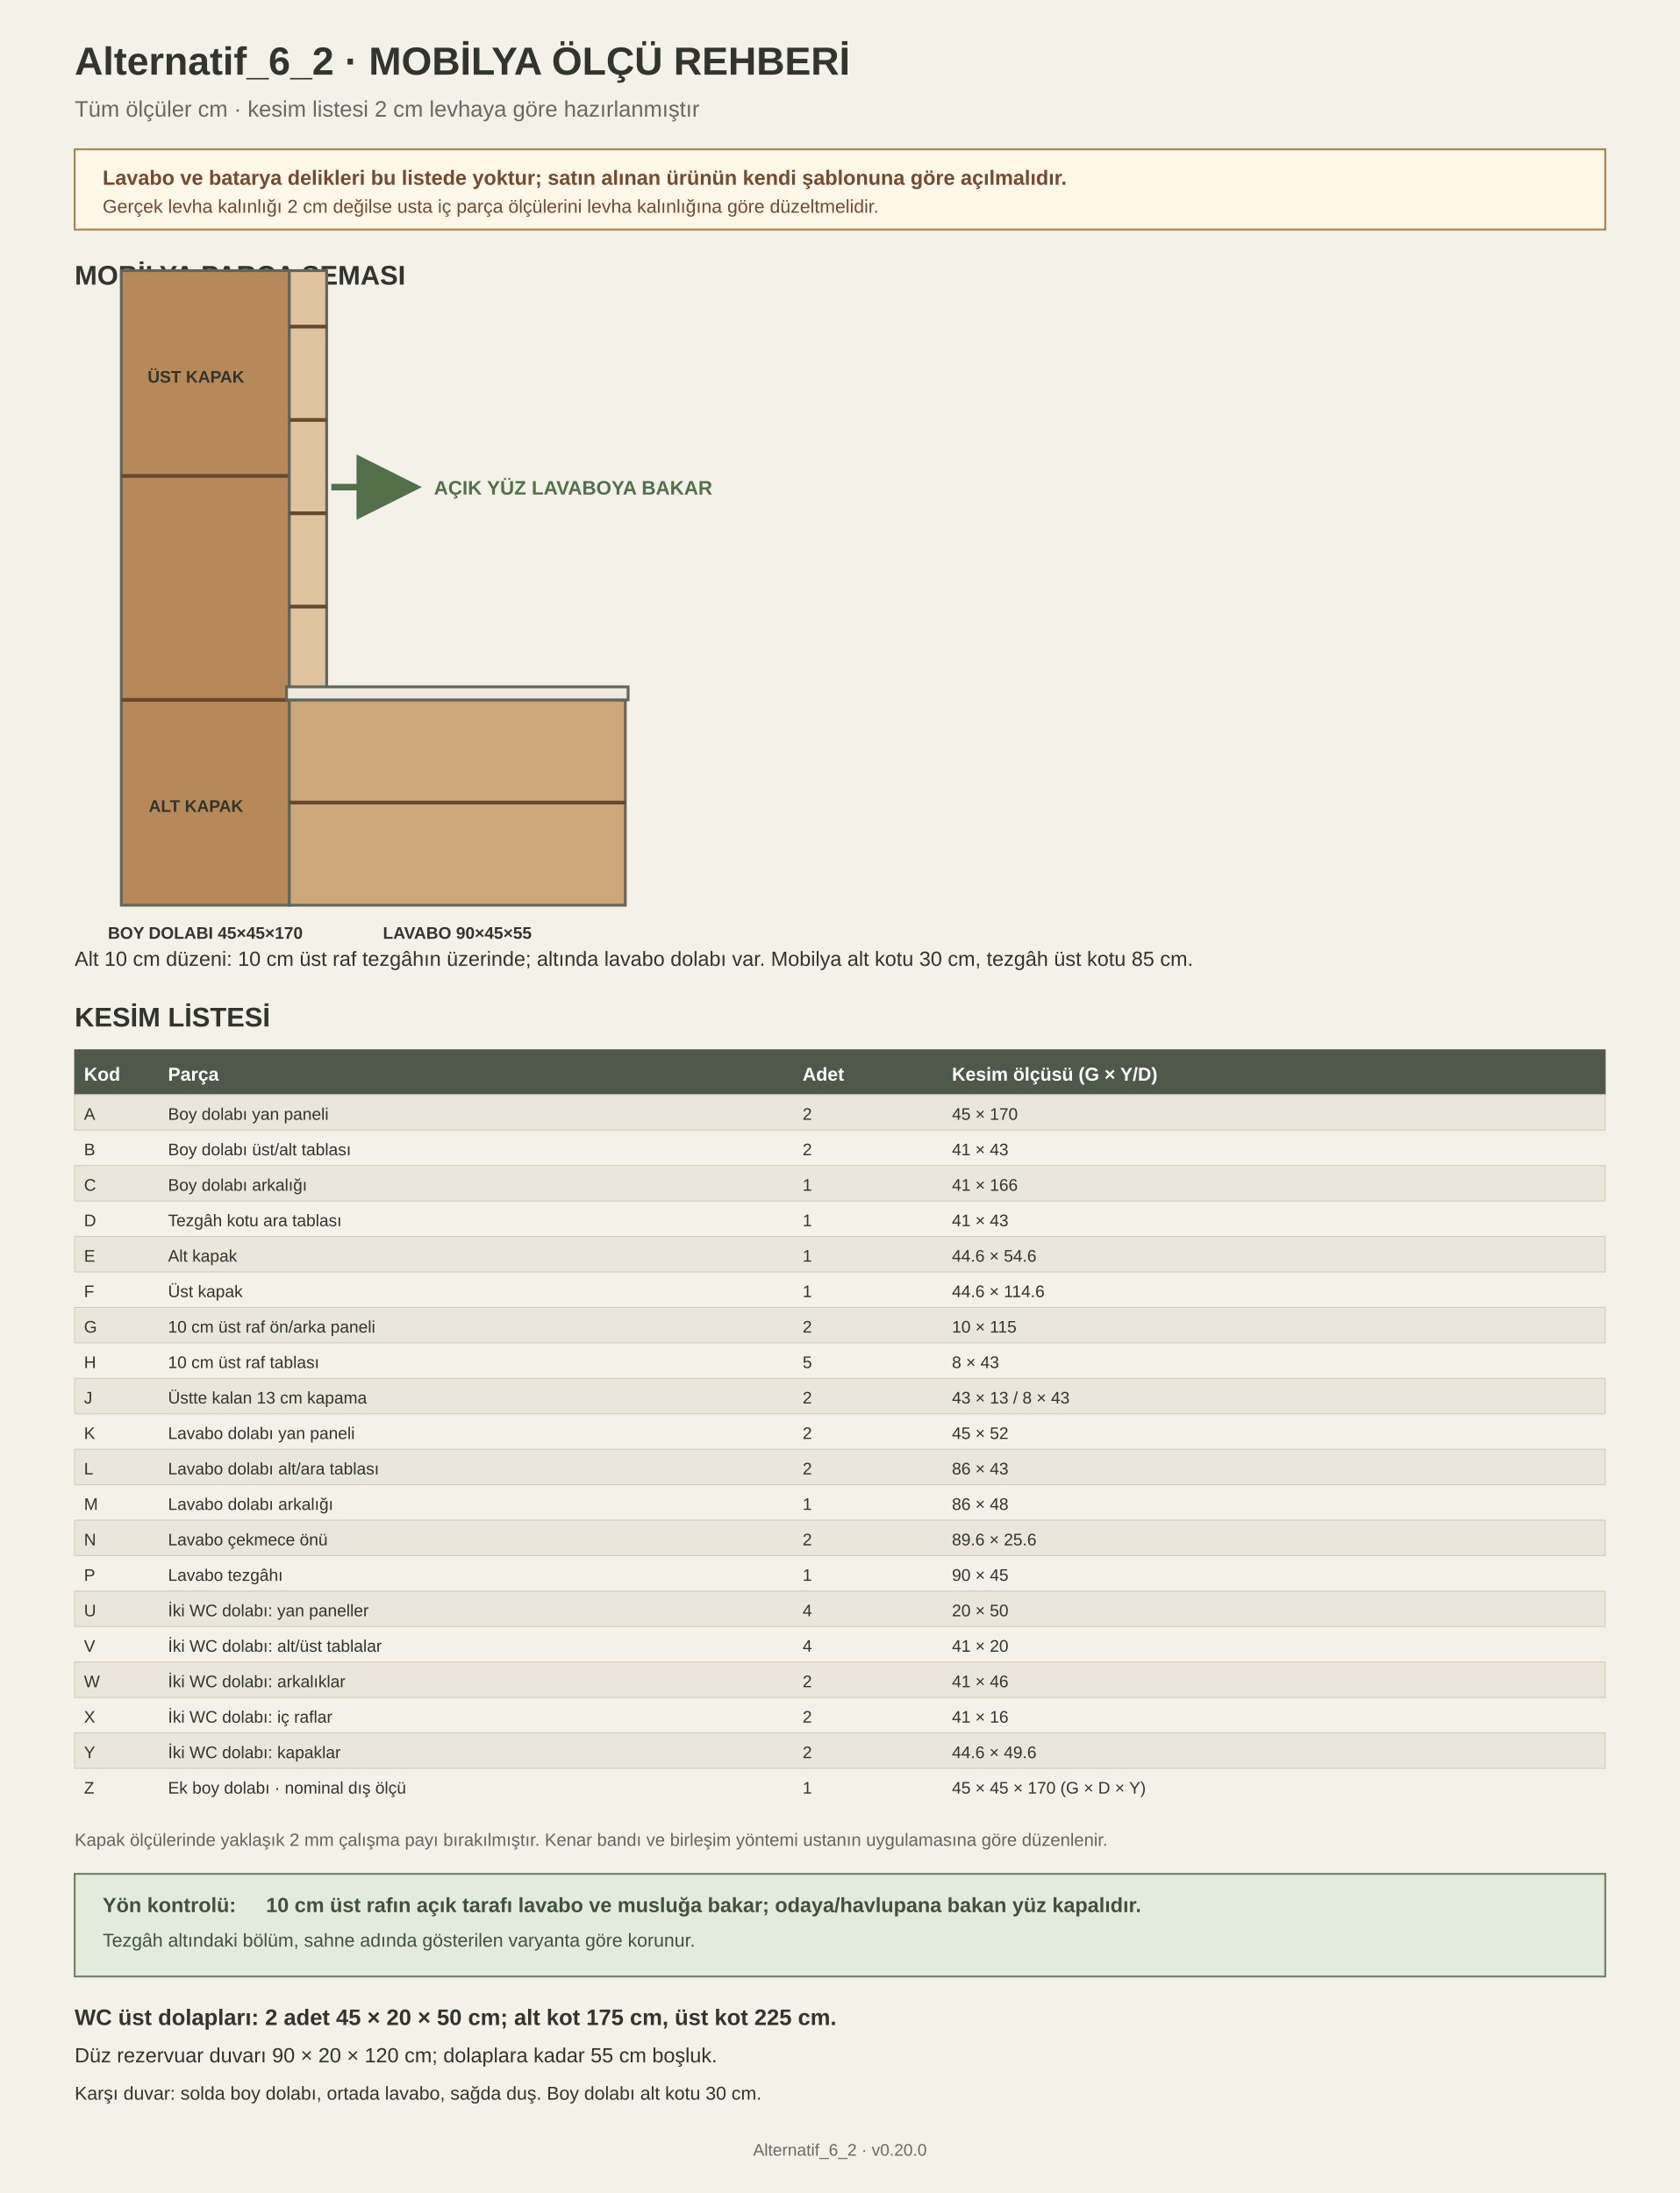
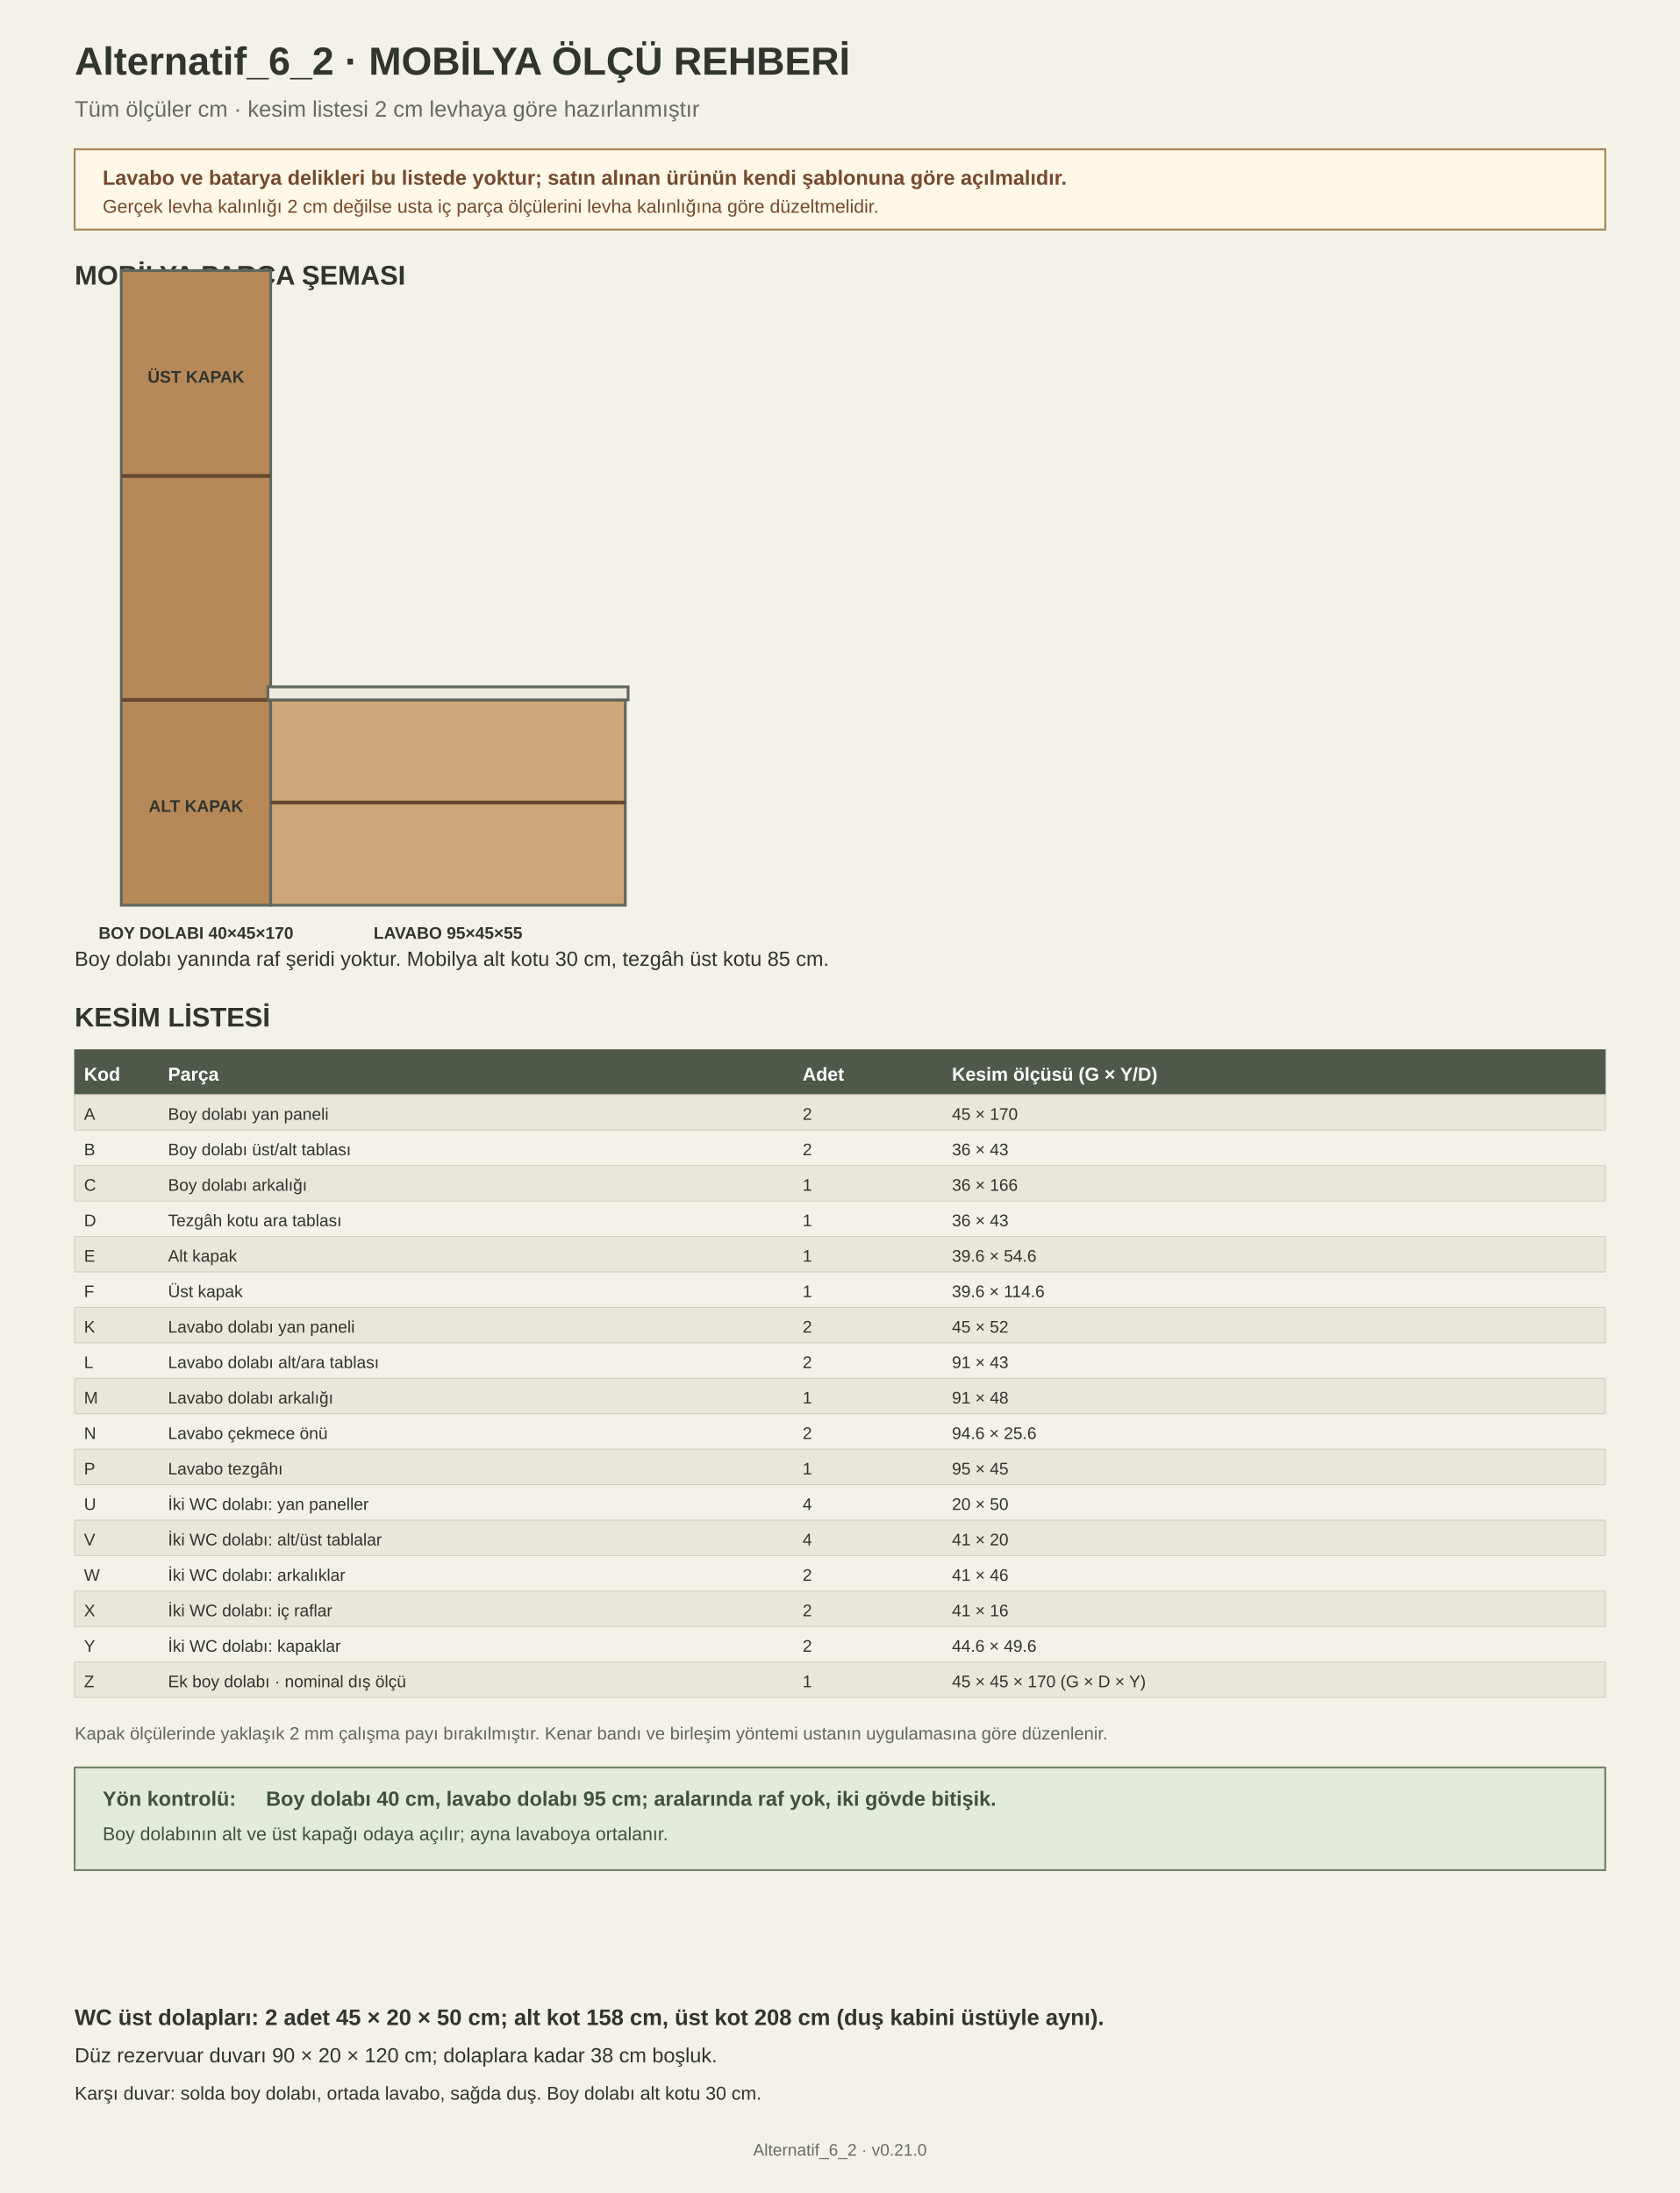
<svg xmlns="http://www.w3.org/2000/svg" width="1800" height="2350" viewBox="0 0 1800 2350">
  <defs>
    <marker id="green-arrow" markerWidth="10" markerHeight="10" refX="9" refY="5" orient="auto">
      <path d="M0 0L10 5L0 10Z" fill="#52704a" />
    </marker>
  </defs>
  <rect width="1800" height="2350" fill="#f4f1e9" />
  <text x="80" y="80" font-family="Arial,sans-serif" font-size="42" font-weight="700" text-anchor="start" fill="#30352e">Alternatif_6_2 · MOBİLYA ÖLÇÜ REHBERİ</text>
  <text x="80" y="125" font-family="Arial,sans-serif" font-size="24" font-weight="400" text-anchor="start" fill="#666b61">Tüm ölçüler cm · kesim listesi 2 cm levhaya göre hazırlanmıştır</text>
  <rect x="80" y="160" width="1640" height="86" fill="#fff7e7" stroke="#a4854d" stroke-width="2" />
  <text x="110" y="198" font-family="Arial,sans-serif" font-size="22" font-weight="700" text-anchor="start" fill="#754a2f">Lavabo ve batarya delikleri bu listede yoktur; satın alınan ürünün kendi şablonuna göre açılmalıdır.</text>
  <text x="110" y="228" font-family="Arial,sans-serif" font-size="20" font-weight="400" text-anchor="start" fill="#754a2f">Gerçek levha kalınlığı 2 cm değilse usta iç parça ölçülerini levha kalınlığına göre düzeltmelidir.</text>
  <text x="80" y="305" font-family="Arial,sans-serif" font-size="29" font-weight="700" text-anchor="start" fill="#30352e">MOBİLYA PARÇA ŞEMASI</text>
-   <rect x="130" y="290.0" width="180.0" height="680.0" fill="#b78959" stroke="#60675a" stroke-width="3" />
-   <line x1="130" y1="510.0" x2="310.0" y2="510.0" stroke="#65482f" stroke-width="4" />
-   <line x1="130" y1="750.0" x2="310.0" y2="750.0" stroke="#65482f" stroke-width="4" />
+   <rect x="130" y="290.0" width="160.0" height="680.0" fill="#b78959" stroke="#60675a" stroke-width="3" />
+   <line x1="130" y1="510.0" x2="290.0" y2="510.0" stroke="#65482f" stroke-width="4" />
+   <line x1="130" y1="750.0" x2="290.0" y2="750.0" stroke="#65482f" stroke-width="4" />
  <text x="210" y="410.0" font-family="Arial,sans-serif" font-size="18" font-weight="700" text-anchor="middle" fill="#30352e">ÜST KAPAK</text>
  <text x="210" y="870.0" font-family="Arial,sans-serif" font-size="18" font-weight="700" text-anchor="middle" fill="#30352e">ALT KAPAK</text>
-   <rect x="310.0" y="290.0" width="40.0" height="460.0" fill="#dfc39e" stroke="#60675a" stroke-width="3" />
-   <line x1="310.0" y1="650.0" x2="350.0" y2="650.0" stroke="#65482f" stroke-width="4" />
-   <line x1="310.0" y1="550.0" x2="350.0" y2="550.0" stroke="#65482f" stroke-width="4" />
-   <line x1="310.0" y1="450.0" x2="350.0" y2="450.0" stroke="#65482f" stroke-width="4" />
-   <line x1="310.0" y1="350.0" x2="350.0" y2="350.0" stroke="#65482f" stroke-width="4" />
-   <line x1="355.0" y1="522.0" x2="445.0" y2="522.0" stroke="#52704a" stroke-width="7" marker-end="url(#green-arrow)" />
-   <text x="465.0" y="530.0" font-family="Arial,sans-serif" font-size="21" font-weight="700" text-anchor="start" fill="#52704a">AÇIK YÜZ LAVABOYA BAKAR</text>
-   <rect x="310.0" y="750.0" width="360.0" height="220.0" fill="#cda777" stroke="#60675a" stroke-width="3" />
-   <line x1="310.0" y1="860.0" x2="670.0" y2="860.0" stroke="#65482f" stroke-width="4" />
-   <rect x="307.0" y="736.0" width="366.0" height="14" fill="#eee9df" stroke="#60675a" stroke-width="3" />
-   <text x="490.0" y="1006" font-family="Arial,sans-serif" font-size="18" font-weight="700" text-anchor="middle" fill="#30352e">LAVABO 90×45×55</text>
-   <text x="220.0" y="1006" font-family="Arial,sans-serif" font-size="18" font-weight="700" text-anchor="middle" fill="#30352e">BOY DOLABI 45×45×170</text>
-   <text x="80" y="1035" font-family="Arial,sans-serif" font-size="22" font-weight="400" text-anchor="start" fill="#30352e">Alt 10 cm düzeni: 10 cm üst raf tezgâhın üzerinde; altında lavabo dolabı var. Mobilya alt kotu 30 cm, tezgâh üst kotu 85 cm.</text>
+   <rect x="290.0" y="750.0" width="380.0" height="220.0" fill="#cda777" stroke="#60675a" stroke-width="3" />
+   <line x1="290.0" y1="860.0" x2="670.0" y2="860.0" stroke="#65482f" stroke-width="4" />
+   <rect x="287.0" y="736.0" width="386.0" height="14" fill="#eee9df" stroke="#60675a" stroke-width="3" />
+   <text x="480.0" y="1006" font-family="Arial,sans-serif" font-size="18" font-weight="700" text-anchor="middle" fill="#30352e">LAVABO 95×45×55</text>
+   <text x="210.0" y="1006" font-family="Arial,sans-serif" font-size="18" font-weight="700" text-anchor="middle" fill="#30352e">BOY DOLABI 40×45×170</text>
+   <text x="80" y="1035" font-family="Arial,sans-serif" font-size="22" font-weight="400" text-anchor="start" fill="#30352e">Boy dolabı yanında raf şeridi yoktur. Mobilya alt kotu 30 cm, tezgâh üst kotu 85 cm.</text>
  <text x="80" y="1100" font-family="Arial,sans-serif" font-size="29" font-weight="700" text-anchor="start" fill="#30352e">KESİM LİSTESİ</text>
  <rect x="80" y="1125" width="1640" height="48" fill="#4f594a" stroke="#4f594a" stroke-width="1" />
  <text x="90" y="1158" font-family="Arial,sans-serif" font-size="20" font-weight="700" text-anchor="start" fill="#fff">Kod</text>
  <text x="180" y="1158" font-family="Arial,sans-serif" font-size="20" font-weight="700" text-anchor="start" fill="#fff">Parça</text>
  <text x="860" y="1158" font-family="Arial,sans-serif" font-size="20" font-weight="700" text-anchor="start" fill="#fff">Adet</text>
  <text x="1020" y="1158" font-family="Arial,sans-serif" font-size="20" font-weight="700" text-anchor="start" fill="#fff">Kesim ölçüsü (G × Y/D)</text>
  <rect x="80" y="1173" width="1640" height="38" fill="#ebe6da" stroke="#d2cbbc" stroke-width="1" />
  <text x="90" y="1200" font-family="Arial,sans-serif" font-size="18" font-weight="400" text-anchor="start" fill="#30352e">A</text>
  <text x="180" y="1200" font-family="Arial,sans-serif" font-size="18" font-weight="400" text-anchor="start" fill="#30352e">Boy dolabı yan paneli</text>
  <text x="860" y="1200" font-family="Arial,sans-serif" font-size="18" font-weight="400" text-anchor="start" fill="#30352e">2</text>
  <text x="1020" y="1200" font-family="Arial,sans-serif" font-size="18" font-weight="400" text-anchor="start" fill="#30352e">45 × 170</text>
  <text x="90" y="1238" font-family="Arial,sans-serif" font-size="18" font-weight="400" text-anchor="start" fill="#30352e">B</text>
  <text x="180" y="1238" font-family="Arial,sans-serif" font-size="18" font-weight="400" text-anchor="start" fill="#30352e">Boy dolabı üst/alt tablası</text>
  <text x="860" y="1238" font-family="Arial,sans-serif" font-size="18" font-weight="400" text-anchor="start" fill="#30352e">2</text>
-   <text x="1020" y="1238" font-family="Arial,sans-serif" font-size="18" font-weight="400" text-anchor="start" fill="#30352e">41 × 43</text>
+   <text x="1020" y="1238" font-family="Arial,sans-serif" font-size="18" font-weight="400" text-anchor="start" fill="#30352e">36 × 43</text>
  <rect x="80" y="1249" width="1640" height="38" fill="#ebe6da" stroke="#d2cbbc" stroke-width="1" />
  <text x="90" y="1276" font-family="Arial,sans-serif" font-size="18" font-weight="400" text-anchor="start" fill="#30352e">C</text>
  <text x="180" y="1276" font-family="Arial,sans-serif" font-size="18" font-weight="400" text-anchor="start" fill="#30352e">Boy dolabı arkalığı</text>
  <text x="860" y="1276" font-family="Arial,sans-serif" font-size="18" font-weight="400" text-anchor="start" fill="#30352e">1</text>
-   <text x="1020" y="1276" font-family="Arial,sans-serif" font-size="18" font-weight="400" text-anchor="start" fill="#30352e">41 × 166</text>
+   <text x="1020" y="1276" font-family="Arial,sans-serif" font-size="18" font-weight="400" text-anchor="start" fill="#30352e">36 × 166</text>
  <text x="90" y="1314" font-family="Arial,sans-serif" font-size="18" font-weight="400" text-anchor="start" fill="#30352e">D</text>
  <text x="180" y="1314" font-family="Arial,sans-serif" font-size="18" font-weight="400" text-anchor="start" fill="#30352e">Tezgâh kotu ara tablası</text>
  <text x="860" y="1314" font-family="Arial,sans-serif" font-size="18" font-weight="400" text-anchor="start" fill="#30352e">1</text>
-   <text x="1020" y="1314" font-family="Arial,sans-serif" font-size="18" font-weight="400" text-anchor="start" fill="#30352e">41 × 43</text>
+   <text x="1020" y="1314" font-family="Arial,sans-serif" font-size="18" font-weight="400" text-anchor="start" fill="#30352e">36 × 43</text>
  <rect x="80" y="1325" width="1640" height="38" fill="#ebe6da" stroke="#d2cbbc" stroke-width="1" />
  <text x="90" y="1352" font-family="Arial,sans-serif" font-size="18" font-weight="400" text-anchor="start" fill="#30352e">E</text>
  <text x="180" y="1352" font-family="Arial,sans-serif" font-size="18" font-weight="400" text-anchor="start" fill="#30352e">Alt kapak</text>
  <text x="860" y="1352" font-family="Arial,sans-serif" font-size="18" font-weight="400" text-anchor="start" fill="#30352e">1</text>
-   <text x="1020" y="1352" font-family="Arial,sans-serif" font-size="18" font-weight="400" text-anchor="start" fill="#30352e">44.6 × 54.6</text>
+   <text x="1020" y="1352" font-family="Arial,sans-serif" font-size="18" font-weight="400" text-anchor="start" fill="#30352e">39.6 × 54.6</text>
  <text x="90" y="1390" font-family="Arial,sans-serif" font-size="18" font-weight="400" text-anchor="start" fill="#30352e">F</text>
  <text x="180" y="1390" font-family="Arial,sans-serif" font-size="18" font-weight="400" text-anchor="start" fill="#30352e">Üst kapak</text>
  <text x="860" y="1390" font-family="Arial,sans-serif" font-size="18" font-weight="400" text-anchor="start" fill="#30352e">1</text>
-   <text x="1020" y="1390" font-family="Arial,sans-serif" font-size="18" font-weight="400" text-anchor="start" fill="#30352e">44.6 × 114.6</text>
+   <text x="1020" y="1390" font-family="Arial,sans-serif" font-size="18" font-weight="400" text-anchor="start" fill="#30352e">39.6 × 114.6</text>
  <rect x="80" y="1401" width="1640" height="38" fill="#ebe6da" stroke="#d2cbbc" stroke-width="1" />
-   <text x="90" y="1428" font-family="Arial,sans-serif" font-size="18" font-weight="400" text-anchor="start" fill="#30352e">G</text>
-   <text x="180" y="1428" font-family="Arial,sans-serif" font-size="18" font-weight="400" text-anchor="start" fill="#30352e">10 cm üst raf ön/arka paneli</text>
+   <text x="90" y="1428" font-family="Arial,sans-serif" font-size="18" font-weight="400" text-anchor="start" fill="#30352e">K</text>
+   <text x="180" y="1428" font-family="Arial,sans-serif" font-size="18" font-weight="400" text-anchor="start" fill="#30352e">Lavabo dolabı yan paneli</text>
  <text x="860" y="1428" font-family="Arial,sans-serif" font-size="18" font-weight="400" text-anchor="start" fill="#30352e">2</text>
-   <text x="1020" y="1428" font-family="Arial,sans-serif" font-size="18" font-weight="400" text-anchor="start" fill="#30352e">10 × 115</text>
-   <text x="90" y="1466" font-family="Arial,sans-serif" font-size="18" font-weight="400" text-anchor="start" fill="#30352e">H</text>
-   <text x="180" y="1466" font-family="Arial,sans-serif" font-size="18" font-weight="400" text-anchor="start" fill="#30352e">10 cm üst raf tablası</text>
-   <text x="860" y="1466" font-family="Arial,sans-serif" font-size="18" font-weight="400" text-anchor="start" fill="#30352e">5</text>
-   <text x="1020" y="1466" font-family="Arial,sans-serif" font-size="18" font-weight="400" text-anchor="start" fill="#30352e">8 × 43</text>
+   <text x="1020" y="1428" font-family="Arial,sans-serif" font-size="18" font-weight="400" text-anchor="start" fill="#30352e">45 × 52</text>
+   <text x="90" y="1466" font-family="Arial,sans-serif" font-size="18" font-weight="400" text-anchor="start" fill="#30352e">L</text>
+   <text x="180" y="1466" font-family="Arial,sans-serif" font-size="18" font-weight="400" text-anchor="start" fill="#30352e">Lavabo dolabı alt/ara tablası</text>
+   <text x="860" y="1466" font-family="Arial,sans-serif" font-size="18" font-weight="400" text-anchor="start" fill="#30352e">2</text>
+   <text x="1020" y="1466" font-family="Arial,sans-serif" font-size="18" font-weight="400" text-anchor="start" fill="#30352e">91 × 43</text>
  <rect x="80" y="1477" width="1640" height="38" fill="#ebe6da" stroke="#d2cbbc" stroke-width="1" />
-   <text x="90" y="1504" font-family="Arial,sans-serif" font-size="18" font-weight="400" text-anchor="start" fill="#30352e">J</text>
-   <text x="180" y="1504" font-family="Arial,sans-serif" font-size="18" font-weight="400" text-anchor="start" fill="#30352e">Üstte kalan 13 cm kapama</text>
-   <text x="860" y="1504" font-family="Arial,sans-serif" font-size="18" font-weight="400" text-anchor="start" fill="#30352e">2</text>
-   <text x="1020" y="1504" font-family="Arial,sans-serif" font-size="18" font-weight="400" text-anchor="start" fill="#30352e">43 × 13 / 8 × 43</text>
-   <text x="90" y="1542" font-family="Arial,sans-serif" font-size="18" font-weight="400" text-anchor="start" fill="#30352e">K</text>
-   <text x="180" y="1542" font-family="Arial,sans-serif" font-size="18" font-weight="400" text-anchor="start" fill="#30352e">Lavabo dolabı yan paneli</text>
+   <text x="90" y="1504" font-family="Arial,sans-serif" font-size="18" font-weight="400" text-anchor="start" fill="#30352e">M</text>
+   <text x="180" y="1504" font-family="Arial,sans-serif" font-size="18" font-weight="400" text-anchor="start" fill="#30352e">Lavabo dolabı arkalığı</text>
+   <text x="860" y="1504" font-family="Arial,sans-serif" font-size="18" font-weight="400" text-anchor="start" fill="#30352e">1</text>
+   <text x="1020" y="1504" font-family="Arial,sans-serif" font-size="18" font-weight="400" text-anchor="start" fill="#30352e">91 × 48</text>
+   <text x="90" y="1542" font-family="Arial,sans-serif" font-size="18" font-weight="400" text-anchor="start" fill="#30352e">N</text>
+   <text x="180" y="1542" font-family="Arial,sans-serif" font-size="18" font-weight="400" text-anchor="start" fill="#30352e">Lavabo çekmece önü</text>
  <text x="860" y="1542" font-family="Arial,sans-serif" font-size="18" font-weight="400" text-anchor="start" fill="#30352e">2</text>
-   <text x="1020" y="1542" font-family="Arial,sans-serif" font-size="18" font-weight="400" text-anchor="start" fill="#30352e">45 × 52</text>
+   <text x="1020" y="1542" font-family="Arial,sans-serif" font-size="18" font-weight="400" text-anchor="start" fill="#30352e">94.6 × 25.6</text>
  <rect x="80" y="1553" width="1640" height="38" fill="#ebe6da" stroke="#d2cbbc" stroke-width="1" />
-   <text x="90" y="1580" font-family="Arial,sans-serif" font-size="18" font-weight="400" text-anchor="start" fill="#30352e">L</text>
-   <text x="180" y="1580" font-family="Arial,sans-serif" font-size="18" font-weight="400" text-anchor="start" fill="#30352e">Lavabo dolabı alt/ara tablası</text>
-   <text x="860" y="1580" font-family="Arial,sans-serif" font-size="18" font-weight="400" text-anchor="start" fill="#30352e">2</text>
-   <text x="1020" y="1580" font-family="Arial,sans-serif" font-size="18" font-weight="400" text-anchor="start" fill="#30352e">86 × 43</text>
-   <text x="90" y="1618" font-family="Arial,sans-serif" font-size="18" font-weight="400" text-anchor="start" fill="#30352e">M</text>
-   <text x="180" y="1618" font-family="Arial,sans-serif" font-size="18" font-weight="400" text-anchor="start" fill="#30352e">Lavabo dolabı arkalığı</text>
-   <text x="860" y="1618" font-family="Arial,sans-serif" font-size="18" font-weight="400" text-anchor="start" fill="#30352e">1</text>
-   <text x="1020" y="1618" font-family="Arial,sans-serif" font-size="18" font-weight="400" text-anchor="start" fill="#30352e">86 × 48</text>
+   <text x="90" y="1580" font-family="Arial,sans-serif" font-size="18" font-weight="400" text-anchor="start" fill="#30352e">P</text>
+   <text x="180" y="1580" font-family="Arial,sans-serif" font-size="18" font-weight="400" text-anchor="start" fill="#30352e">Lavabo tezgâhı</text>
+   <text x="860" y="1580" font-family="Arial,sans-serif" font-size="18" font-weight="400" text-anchor="start" fill="#30352e">1</text>
+   <text x="1020" y="1580" font-family="Arial,sans-serif" font-size="18" font-weight="400" text-anchor="start" fill="#30352e">95 × 45</text>
+   <text x="90" y="1618" font-family="Arial,sans-serif" font-size="18" font-weight="400" text-anchor="start" fill="#30352e">U</text>
+   <text x="180" y="1618" font-family="Arial,sans-serif" font-size="18" font-weight="400" text-anchor="start" fill="#30352e">İki WC dolabı: yan paneller</text>
+   <text x="860" y="1618" font-family="Arial,sans-serif" font-size="18" font-weight="400" text-anchor="start" fill="#30352e">4</text>
+   <text x="1020" y="1618" font-family="Arial,sans-serif" font-size="18" font-weight="400" text-anchor="start" fill="#30352e">20 × 50</text>
  <rect x="80" y="1629" width="1640" height="38" fill="#ebe6da" stroke="#d2cbbc" stroke-width="1" />
-   <text x="90" y="1656" font-family="Arial,sans-serif" font-size="18" font-weight="400" text-anchor="start" fill="#30352e">N</text>
-   <text x="180" y="1656" font-family="Arial,sans-serif" font-size="18" font-weight="400" text-anchor="start" fill="#30352e">Lavabo çekmece önü</text>
-   <text x="860" y="1656" font-family="Arial,sans-serif" font-size="18" font-weight="400" text-anchor="start" fill="#30352e">2</text>
-   <text x="1020" y="1656" font-family="Arial,sans-serif" font-size="18" font-weight="400" text-anchor="start" fill="#30352e">89.6 × 25.6</text>
-   <text x="90" y="1694" font-family="Arial,sans-serif" font-size="18" font-weight="400" text-anchor="start" fill="#30352e">P</text>
-   <text x="180" y="1694" font-family="Arial,sans-serif" font-size="18" font-weight="400" text-anchor="start" fill="#30352e">Lavabo tezgâhı</text>
-   <text x="860" y="1694" font-family="Arial,sans-serif" font-size="18" font-weight="400" text-anchor="start" fill="#30352e">1</text>
-   <text x="1020" y="1694" font-family="Arial,sans-serif" font-size="18" font-weight="400" text-anchor="start" fill="#30352e">90 × 45</text>
+   <text x="90" y="1656" font-family="Arial,sans-serif" font-size="18" font-weight="400" text-anchor="start" fill="#30352e">V</text>
+   <text x="180" y="1656" font-family="Arial,sans-serif" font-size="18" font-weight="400" text-anchor="start" fill="#30352e">İki WC dolabı: alt/üst tablalar</text>
+   <text x="860" y="1656" font-family="Arial,sans-serif" font-size="18" font-weight="400" text-anchor="start" fill="#30352e">4</text>
+   <text x="1020" y="1656" font-family="Arial,sans-serif" font-size="18" font-weight="400" text-anchor="start" fill="#30352e">41 × 20</text>
+   <text x="90" y="1694" font-family="Arial,sans-serif" font-size="18" font-weight="400" text-anchor="start" fill="#30352e">W</text>
+   <text x="180" y="1694" font-family="Arial,sans-serif" font-size="18" font-weight="400" text-anchor="start" fill="#30352e">İki WC dolabı: arkalıklar</text>
+   <text x="860" y="1694" font-family="Arial,sans-serif" font-size="18" font-weight="400" text-anchor="start" fill="#30352e">2</text>
+   <text x="1020" y="1694" font-family="Arial,sans-serif" font-size="18" font-weight="400" text-anchor="start" fill="#30352e">41 × 46</text>
  <rect x="80" y="1705" width="1640" height="38" fill="#ebe6da" stroke="#d2cbbc" stroke-width="1" />
-   <text x="90" y="1732" font-family="Arial,sans-serif" font-size="18" font-weight="400" text-anchor="start" fill="#30352e">U</text>
-   <text x="180" y="1732" font-family="Arial,sans-serif" font-size="18" font-weight="400" text-anchor="start" fill="#30352e">İki WC dolabı: yan paneller</text>
-   <text x="860" y="1732" font-family="Arial,sans-serif" font-size="18" font-weight="400" text-anchor="start" fill="#30352e">4</text>
-   <text x="1020" y="1732" font-family="Arial,sans-serif" font-size="18" font-weight="400" text-anchor="start" fill="#30352e">20 × 50</text>
-   <text x="90" y="1770" font-family="Arial,sans-serif" font-size="18" font-weight="400" text-anchor="start" fill="#30352e">V</text>
-   <text x="180" y="1770" font-family="Arial,sans-serif" font-size="18" font-weight="400" text-anchor="start" fill="#30352e">İki WC dolabı: alt/üst tablalar</text>
-   <text x="860" y="1770" font-family="Arial,sans-serif" font-size="18" font-weight="400" text-anchor="start" fill="#30352e">4</text>
-   <text x="1020" y="1770" font-family="Arial,sans-serif" font-size="18" font-weight="400" text-anchor="start" fill="#30352e">41 × 20</text>
+   <text x="90" y="1732" font-family="Arial,sans-serif" font-size="18" font-weight="400" text-anchor="start" fill="#30352e">X</text>
+   <text x="180" y="1732" font-family="Arial,sans-serif" font-size="18" font-weight="400" text-anchor="start" fill="#30352e">İki WC dolabı: iç raflar</text>
+   <text x="860" y="1732" font-family="Arial,sans-serif" font-size="18" font-weight="400" text-anchor="start" fill="#30352e">2</text>
+   <text x="1020" y="1732" font-family="Arial,sans-serif" font-size="18" font-weight="400" text-anchor="start" fill="#30352e">41 × 16</text>
+   <text x="90" y="1770" font-family="Arial,sans-serif" font-size="18" font-weight="400" text-anchor="start" fill="#30352e">Y</text>
+   <text x="180" y="1770" font-family="Arial,sans-serif" font-size="18" font-weight="400" text-anchor="start" fill="#30352e">İki WC dolabı: kapaklar</text>
+   <text x="860" y="1770" font-family="Arial,sans-serif" font-size="18" font-weight="400" text-anchor="start" fill="#30352e">2</text>
+   <text x="1020" y="1770" font-family="Arial,sans-serif" font-size="18" font-weight="400" text-anchor="start" fill="#30352e">44.6 × 49.6</text>
  <rect x="80" y="1781" width="1640" height="38" fill="#ebe6da" stroke="#d2cbbc" stroke-width="1" />
-   <text x="90" y="1808" font-family="Arial,sans-serif" font-size="18" font-weight="400" text-anchor="start" fill="#30352e">W</text>
-   <text x="180" y="1808" font-family="Arial,sans-serif" font-size="18" font-weight="400" text-anchor="start" fill="#30352e">İki WC dolabı: arkalıklar</text>
-   <text x="860" y="1808" font-family="Arial,sans-serif" font-size="18" font-weight="400" text-anchor="start" fill="#30352e">2</text>
-   <text x="1020" y="1808" font-family="Arial,sans-serif" font-size="18" font-weight="400" text-anchor="start" fill="#30352e">41 × 46</text>
-   <text x="90" y="1846" font-family="Arial,sans-serif" font-size="18" font-weight="400" text-anchor="start" fill="#30352e">X</text>
-   <text x="180" y="1846" font-family="Arial,sans-serif" font-size="18" font-weight="400" text-anchor="start" fill="#30352e">İki WC dolabı: iç raflar</text>
-   <text x="860" y="1846" font-family="Arial,sans-serif" font-size="18" font-weight="400" text-anchor="start" fill="#30352e">2</text>
-   <text x="1020" y="1846" font-family="Arial,sans-serif" font-size="18" font-weight="400" text-anchor="start" fill="#30352e">41 × 16</text>
-   <rect x="80" y="1857" width="1640" height="38" fill="#ebe6da" stroke="#d2cbbc" stroke-width="1" />
-   <text x="90" y="1884" font-family="Arial,sans-serif" font-size="18" font-weight="400" text-anchor="start" fill="#30352e">Y</text>
-   <text x="180" y="1884" font-family="Arial,sans-serif" font-size="18" font-weight="400" text-anchor="start" fill="#30352e">İki WC dolabı: kapaklar</text>
-   <text x="860" y="1884" font-family="Arial,sans-serif" font-size="18" font-weight="400" text-anchor="start" fill="#30352e">2</text>
-   <text x="1020" y="1884" font-family="Arial,sans-serif" font-size="18" font-weight="400" text-anchor="start" fill="#30352e">44.6 × 49.6</text>
-   <text x="90" y="1922" font-family="Arial,sans-serif" font-size="18" font-weight="400" text-anchor="start" fill="#30352e">Z</text>
-   <text x="180" y="1922" font-family="Arial,sans-serif" font-size="18" font-weight="400" text-anchor="start" fill="#30352e">Ek boy dolabı · nominal dış ölçü</text>
-   <text x="860" y="1922" font-family="Arial,sans-serif" font-size="18" font-weight="400" text-anchor="start" fill="#30352e">1</text>
-   <text x="1020" y="1922" font-family="Arial,sans-serif" font-size="18" font-weight="400" text-anchor="start" fill="#30352e">45 × 45 × 170 (G × D × Y)</text>
-   <text x="80" y="1978" font-family="Arial,sans-serif" font-size="19" font-weight="400" text-anchor="start" fill="#62675d">Kapak ölçülerinde yaklaşık 2 mm çalışma payı bırakılmıştır. Kenar bandı ve birleşim yöntemi ustanın uygulamasına göre düzenlenir.</text>
-   <rect x="80" y="2008" width="1640" height="110" fill="#e2ebdc" stroke="#708067" stroke-width="2" />
-   <text x="110" y="2049" font-family="Arial,sans-serif" font-size="22" font-weight="700" text-anchor="start" fill="#40533a">Yön kontrolü:</text>
-   <text x="285" y="2049" font-family="Arial,sans-serif" font-size="22" font-weight="700" text-anchor="start" fill="#40533a">10 cm üst rafın açık tarafı lavabo ve musluğa bakar; odaya/havlupana bakan yüz kapalıdır.</text>
-   <text x="110" y="2086" font-family="Arial,sans-serif" font-size="20" font-weight="400" text-anchor="start" fill="#40533a">Tezgâh altındaki bölüm, sahne adında gösterilen varyanta göre korunur.</text>
-   <text x="80" y="2170" font-family="Arial,sans-serif" font-size="24" font-weight="700" text-anchor="start" fill="#30352e">WC üst dolapları: 2 adet 45 × 20 × 50 cm; alt kot 175 cm, üst kot 225 cm.</text>
-   <text x="80" y="2210" font-family="Arial,sans-serif" font-size="22" font-weight="400" text-anchor="start" fill="#30352e">Düz rezervuar duvarı 90 × 20 × 120 cm; dolaplara kadar 55 cm boşluk.</text>
+   <text x="90" y="1808" font-family="Arial,sans-serif" font-size="18" font-weight="400" text-anchor="start" fill="#30352e">Z</text>
+   <text x="180" y="1808" font-family="Arial,sans-serif" font-size="18" font-weight="400" text-anchor="start" fill="#30352e">Ek boy dolabı · nominal dış ölçü</text>
+   <text x="860" y="1808" font-family="Arial,sans-serif" font-size="18" font-weight="400" text-anchor="start" fill="#30352e">1</text>
+   <text x="1020" y="1808" font-family="Arial,sans-serif" font-size="18" font-weight="400" text-anchor="start" fill="#30352e">45 × 45 × 170 (G × D × Y)</text>
+   <text x="80" y="1864" font-family="Arial,sans-serif" font-size="19" font-weight="400" text-anchor="start" fill="#62675d">Kapak ölçülerinde yaklaşık 2 mm çalışma payı bırakılmıştır. Kenar bandı ve birleşim yöntemi ustanın uygulamasına göre düzenlenir.</text>
+   <rect x="80" y="1894" width="1640" height="110" fill="#e2ebdc" stroke="#708067" stroke-width="2" />
+   <text x="110" y="1935" font-family="Arial,sans-serif" font-size="22" font-weight="700" text-anchor="start" fill="#40533a">Yön kontrolü:</text>
+   <text x="285" y="1935" font-family="Arial,sans-serif" font-size="22" font-weight="700" text-anchor="start" fill="#40533a">Boy dolabı 40 cm, lavabo dolabı 95 cm; aralarında raf yok, iki gövde bitişik.</text>
+   <text x="110" y="1972" font-family="Arial,sans-serif" font-size="20" font-weight="400" text-anchor="start" fill="#40533a">Boy dolabının alt ve üst kapağı odaya açılır; ayna lavaboya ortalanır.</text>
+   <text x="80" y="2170" font-family="Arial,sans-serif" font-size="24" font-weight="700" text-anchor="start" fill="#30352e">WC üst dolapları: 2 adet 45 × 20 × 50 cm; alt kot 158 cm, üst kot 208 cm (duş kabini üstüyle aynı).</text>
+   <text x="80" y="2210" font-family="Arial,sans-serif" font-size="22" font-weight="400" text-anchor="start" fill="#30352e">Düz rezervuar duvarı 90 × 20 × 120 cm; dolaplara kadar 38 cm boşluk.</text>
  <text x="80" y="2250" font-family="Arial,sans-serif" font-size="20" font-weight="400" text-anchor="start" fill="#30352e">Karşı duvar: solda boy dolabı, ortada lavabo, sağda duş. Boy dolabı alt kotu 30 cm.</text>
-   <text x="900" y="2310" font-family="Arial,sans-serif" font-size="18" font-weight="400" text-anchor="middle" fill="#676d62">Alternatif_6_2 · v0.20.0</text>
+   <text x="900" y="2310" font-family="Arial,sans-serif" font-size="18" font-weight="400" text-anchor="middle" fill="#676d62">Alternatif_6_2 · v0.21.0</text>
</svg>
